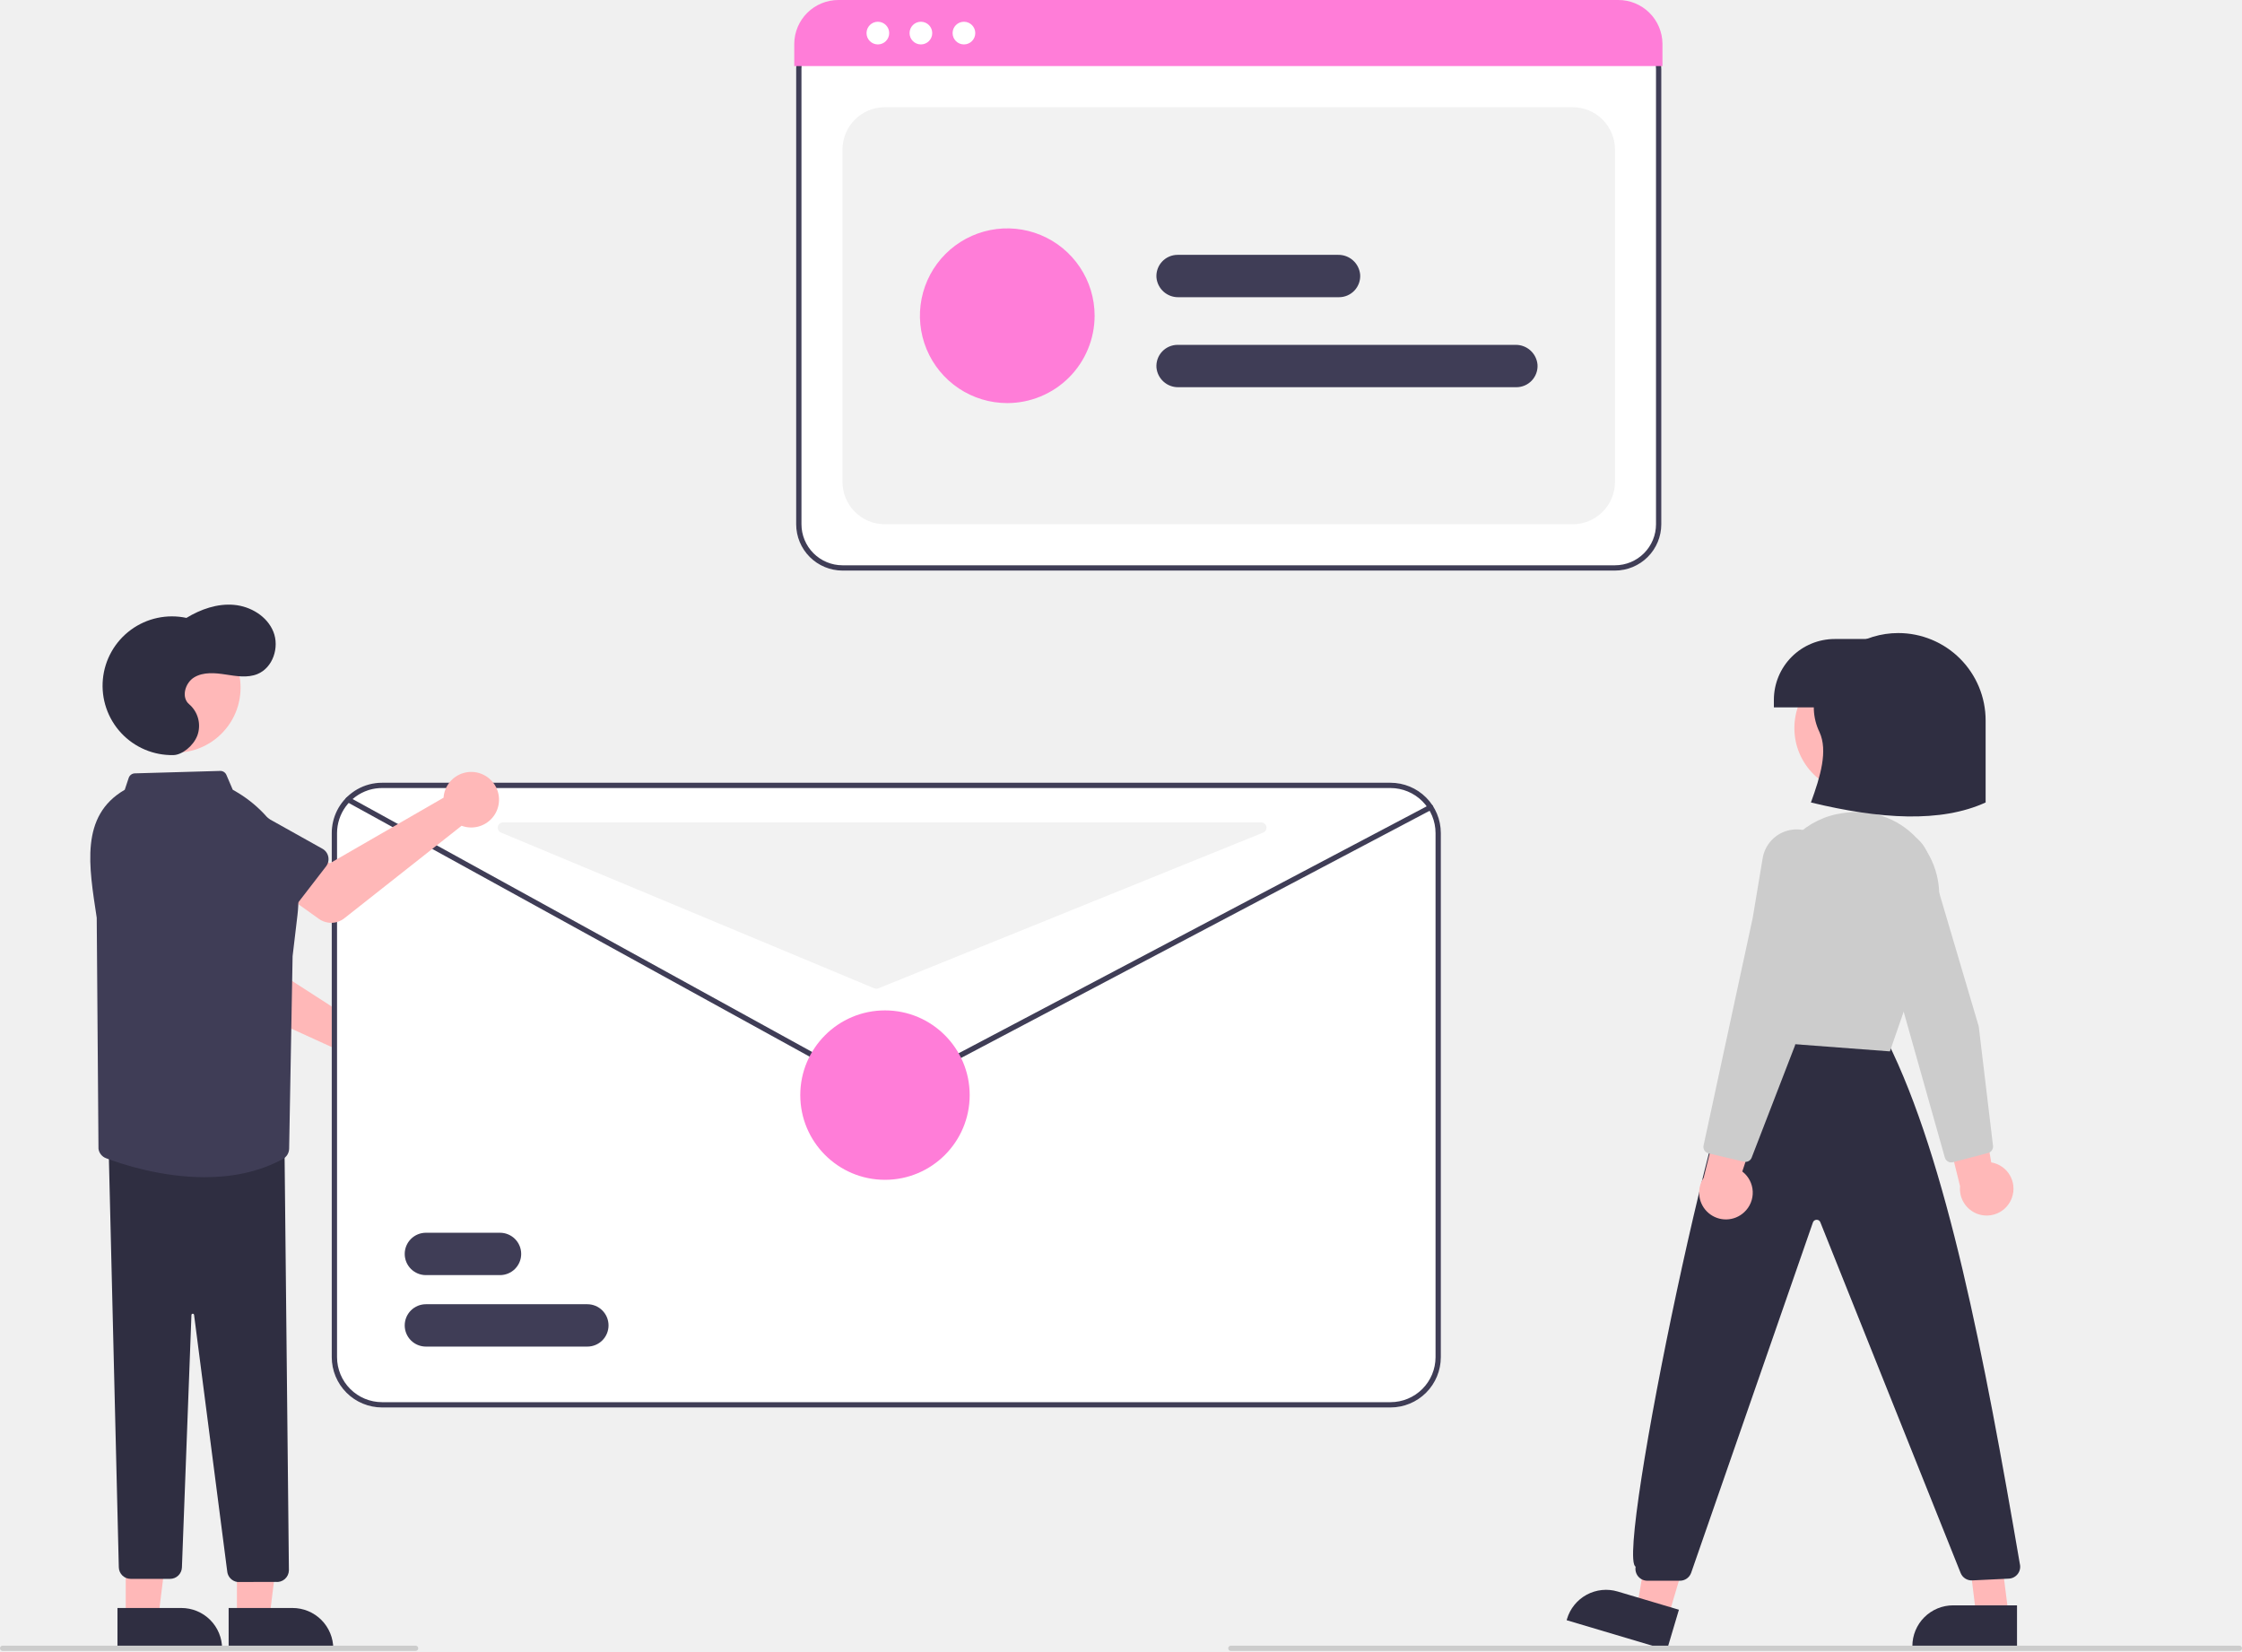
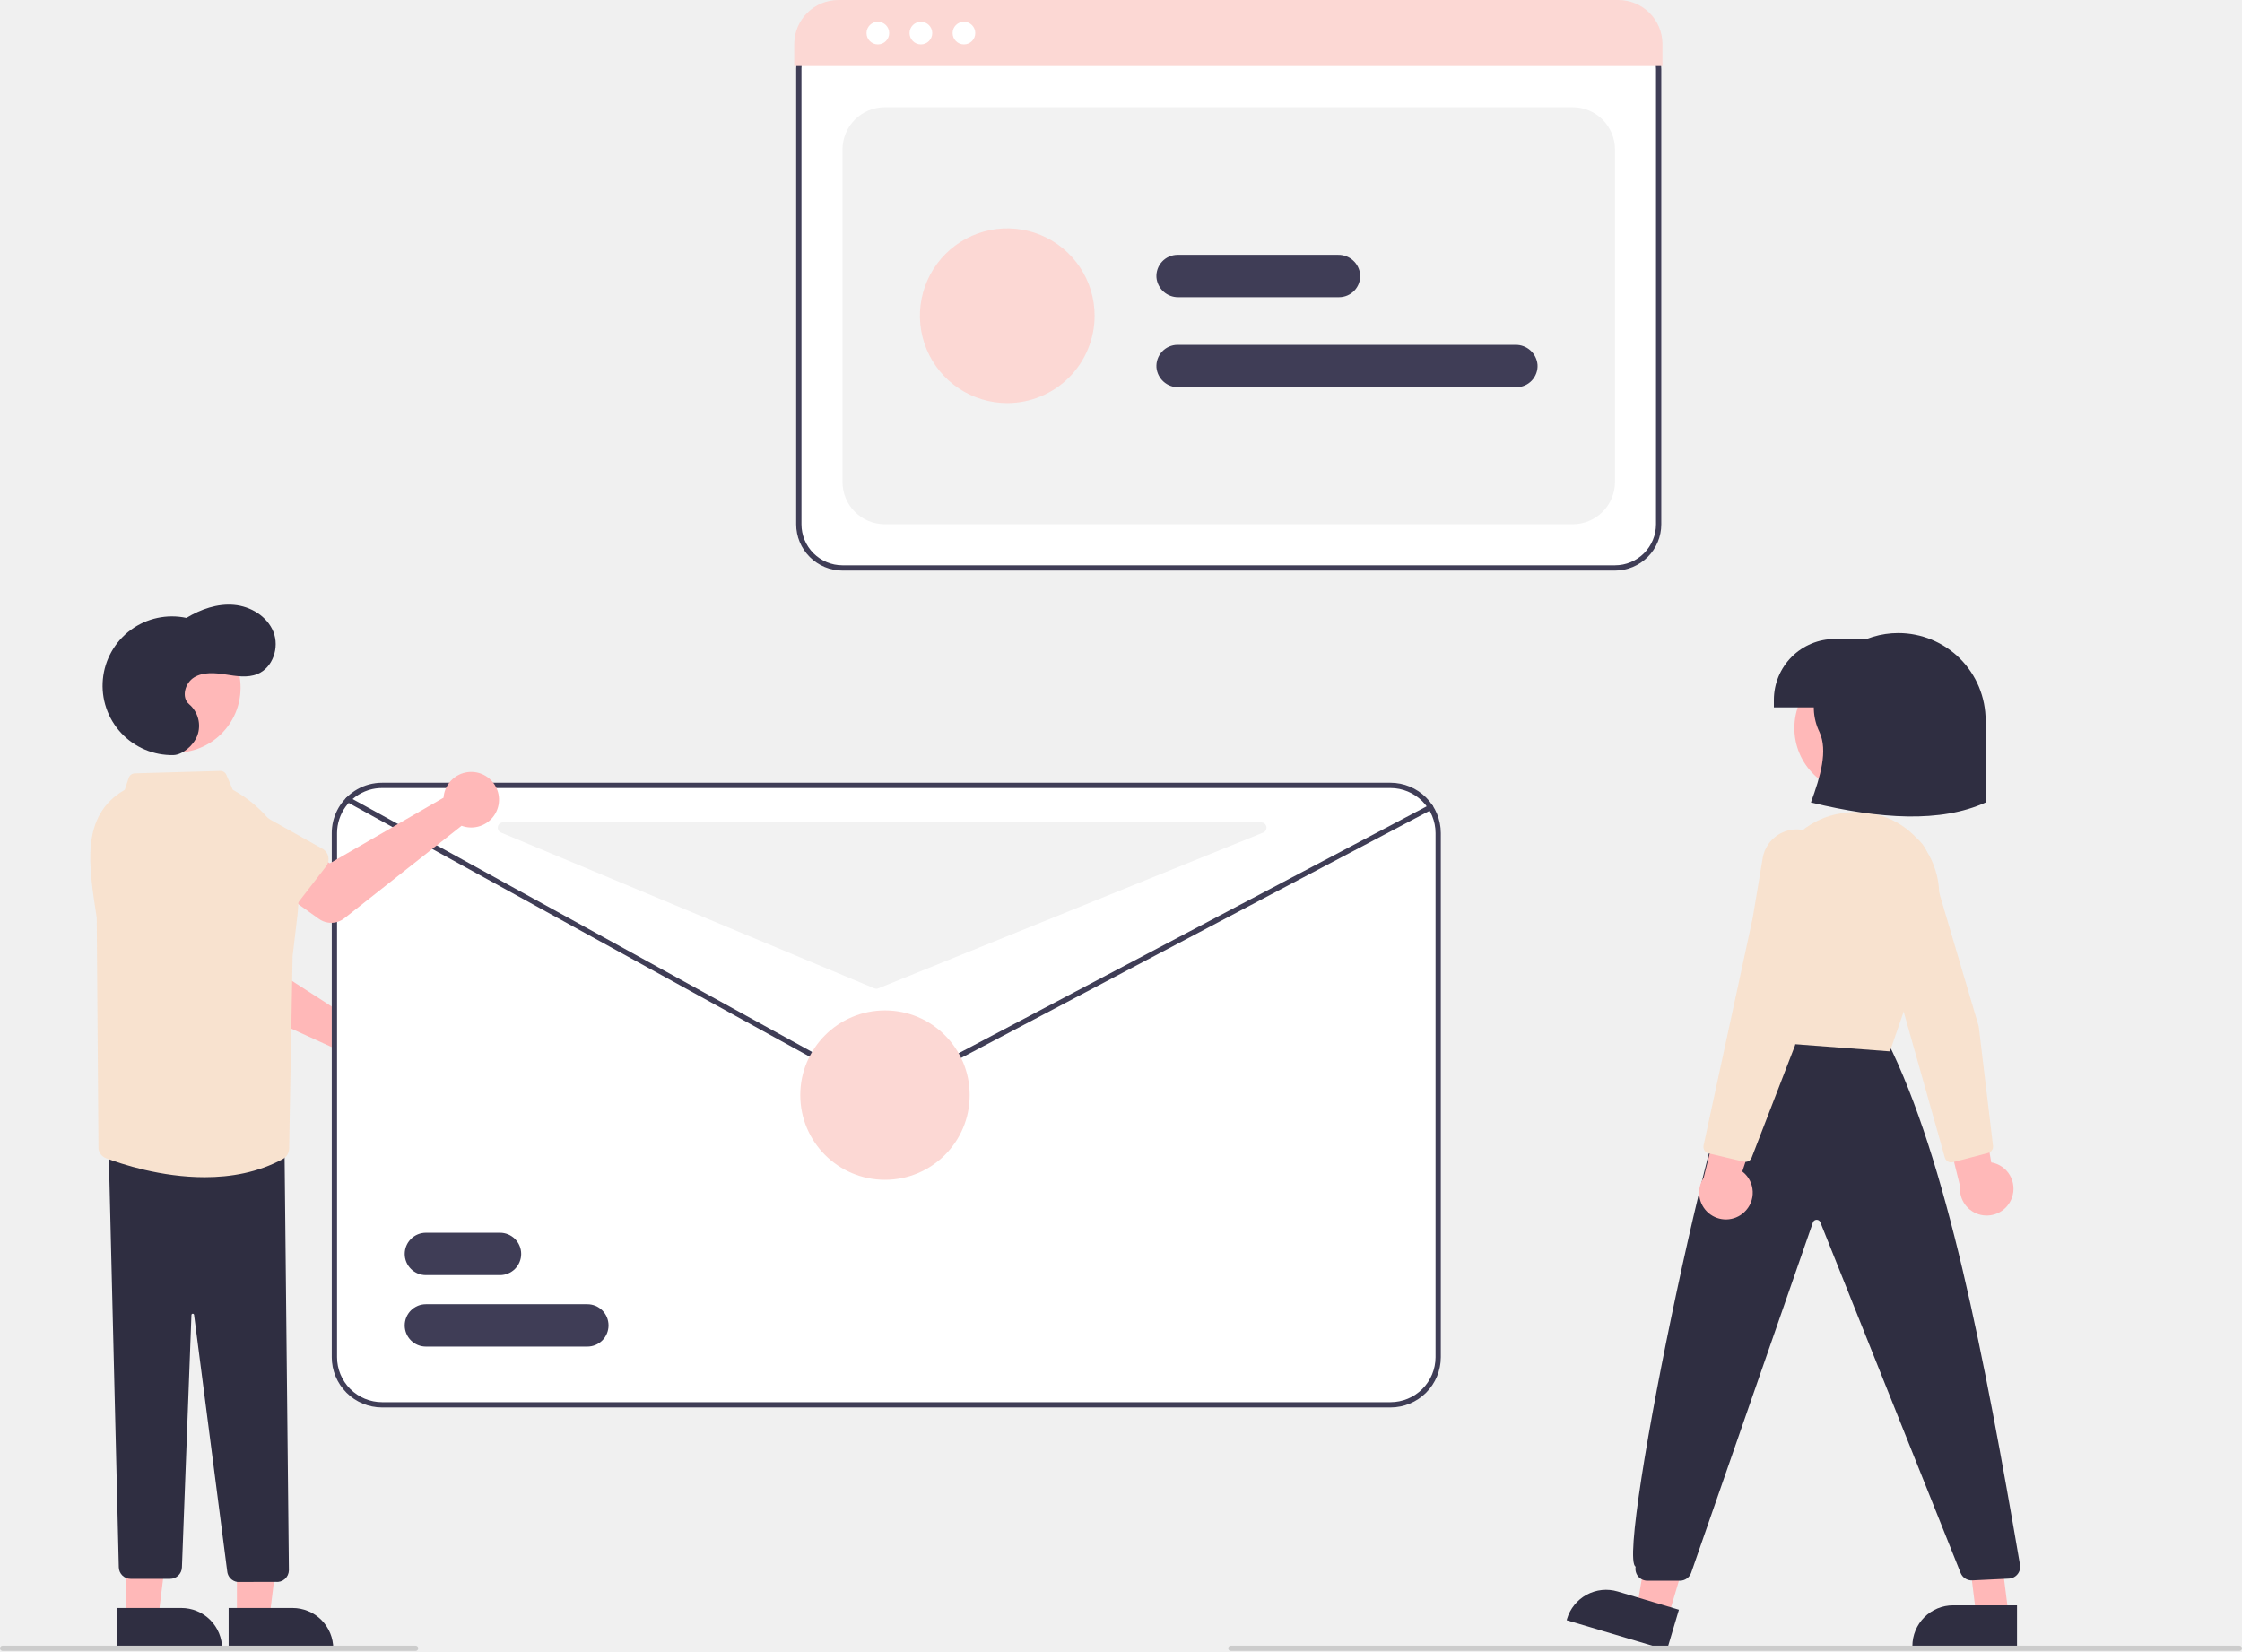
<svg xmlns="http://www.w3.org/2000/svg" width="847" height="624" viewBox="0 0 847 624" fill="none">
-   <g clip-path="url(#clip0_18_2)">
-     <path d="M610.122 215.548H318.283C313.644 215.542 309.195 213.697 305.915 210.416C302.634 207.135 300.788 202.687 300.783 198.048V25.894C300.787 22.424 302.167 19.097 304.621 16.643C307.074 14.19 310.401 12.809 313.871 12.806H614.324C617.85 12.809 621.23 14.212 623.723 16.705C626.215 19.198 627.618 22.577 627.622 26.103V198.048C627.616 202.687 625.771 207.135 622.49 210.416C619.209 213.697 614.761 215.542 610.122 215.548V215.548Z" fill="white" />
-     <path d="M610.122 215.548H318.283C313.644 215.542 309.195 213.697 305.915 210.416C302.634 207.135 300.788 202.687 300.783 198.048V25.894C300.787 22.424 302.167 19.097 304.621 16.643C307.074 14.19 310.401 12.809 313.871 12.806H614.324C617.85 12.809 621.23 14.212 623.723 16.705C626.215 19.198 627.618 22.577 627.622 26.103V198.048C627.616 202.687 625.771 207.135 622.49 210.416C619.209 213.697 614.761 215.542 610.122 215.548V215.548ZM313.871 14.806C310.931 14.809 308.113 15.978 306.034 18.057C303.956 20.136 302.786 22.954 302.783 25.894V198.048C302.788 202.157 304.422 206.097 307.328 209.003C310.234 211.908 314.174 213.543 318.283 213.548H610.122C614.231 213.543 618.171 211.908 621.077 209.003C623.982 206.097 625.617 202.157 625.622 198.048V26.103C625.618 23.108 624.427 20.236 622.309 18.118C620.191 16 617.32 14.809 614.324 14.806H313.871Z" fill="#3F3D56" />
+   <g clip-path="url(#clip0_19_123)">
+     <path d="M610.122 215.548H318.283C313.644 215.542 309.195 213.697 305.915 210.416C302.634 207.135 300.788 202.687 300.783 198.048V25.894C300.787 22.424 302.167 19.097 304.621 16.643C307.074 14.19 310.401 12.809 313.871 12.806H614.324C617.85 12.809 621.23 14.212 623.723 16.705C626.215 19.198 627.618 22.577 627.622 26.103V198.048C627.616 202.687 625.771 207.135 622.49 210.416C619.209 213.697 614.761 215.542 610.122 215.548Z" fill="white" />
+     <path d="M610.122 215.548H318.283C313.644 215.542 309.195 213.697 305.915 210.416C302.634 207.135 300.788 202.687 300.783 198.048V25.894C300.787 22.424 302.167 19.097 304.621 16.643C307.074 14.19 310.401 12.809 313.871 12.806H614.324C617.85 12.809 621.23 14.212 623.723 16.705C626.215 19.198 627.618 22.577 627.622 26.103V198.048C627.616 202.687 625.771 207.135 622.49 210.416C619.209 213.697 614.761 215.542 610.122 215.548ZM313.871 14.806C310.931 14.809 308.113 15.978 306.034 18.057C303.956 20.136 302.786 22.954 302.783 25.894V198.048C302.788 202.157 304.422 206.097 307.328 209.003C310.234 211.908 314.174 213.543 318.283 213.548H610.122C614.231 213.543 618.171 211.908 621.077 209.003C623.982 206.097 625.617 202.157 625.622 198.048V26.103C625.618 23.108 624.427 20.236 622.309 18.118C620.191 16 617.32 14.809 614.324 14.806H313.871Z" fill="#3F3D56" />
    <path d="M334.283 198.048H594.122C598.365 198.048 602.435 196.362 605.435 193.362C608.436 190.361 610.122 186.291 610.122 182.048V56.5C610.122 52.257 608.436 48.187 605.435 45.186C602.435 42.186 598.365 40.5 594.122 40.5H334.283C330.04 40.5 325.97 42.186 322.969 45.186C319.969 48.187 318.283 52.257 318.283 56.5V182.048C318.283 186.291 319.969 190.361 322.969 193.362C325.97 196.362 330.04 198.048 334.283 198.048Z" fill="#F2F2F2" />
-     <path d="M628.059 24.95H300.059V16.55C300.09 12.137 301.869 7.916 305.008 4.813C308.147 1.711 312.388 -0.02 316.801 -6.17235e-06H611.317C615.73 -0.02 619.971 1.711 623.11 4.813C626.249 7.916 628.028 12.137 628.059 16.55V24.95Z" fill="#FF7DD8" />
+     <path d="M628.059 24.95H300.059V16.55C300.09 12.137 301.869 7.916 305.008 4.813C308.147 1.711 312.388 -0.02 316.801 -6.17187e-06H611.317C615.73 -0.02 619.971 1.711 623.11 4.813C626.249 7.916 628.028 12.137 628.059 16.55V24.95Z" fill="#FCD8D4" />
    <path d="M331.647 16.783C334.013 16.783 335.93 14.866 335.93 12.5C335.93 10.134 334.013 8.217 331.647 8.217C329.281 8.217 327.364 10.134 327.364 12.5C327.364 14.866 329.281 16.783 331.647 16.783Z" fill="white" />
    <path d="M347.906 16.783C350.271 16.783 352.189 14.866 352.189 12.5C352.189 10.134 350.271 8.217 347.906 8.217C345.54 8.217 343.622 10.134 343.622 12.5C343.622 14.866 345.54 16.783 347.906 16.783Z" fill="white" />
    <path d="M364.165 16.783C366.53 16.783 368.448 14.866 368.448 12.5C368.448 10.134 366.53 8.217 364.165 8.217C361.799 8.217 359.881 10.134 359.881 12.5C359.881 14.866 361.799 16.783 364.165 16.783Z" fill="white" />
-     <path d="M380.533 152.274C374.006 152.274 367.626 150.338 362.199 146.712C356.772 143.086 352.543 137.932 350.045 131.902C347.547 125.873 346.894 119.237 348.167 112.836C349.44 106.435 352.583 100.555 357.199 95.939C361.814 91.324 367.694 88.181 374.095 86.908C380.496 85.635 387.132 86.288 393.162 88.786C399.192 91.284 404.346 95.513 407.972 100.94C411.598 106.367 413.533 112.747 413.533 119.274C413.523 128.023 410.043 136.411 403.857 142.598C397.67 148.784 389.282 152.264 380.533 152.274V152.274Z" fill="#FF7DD8" />
+     <path d="M380.533 152.274C374.006 152.274 367.626 150.338 362.199 146.712C356.772 143.086 352.543 137.932 350.045 131.902C347.547 125.873 346.894 119.237 348.167 112.836C349.44 106.435 352.583 100.555 357.199 95.939C361.814 91.324 367.694 88.181 374.095 86.908C380.496 85.635 387.132 86.288 393.162 88.786C399.192 91.284 404.346 95.513 407.972 100.94C411.598 106.367 413.533 112.747 413.533 119.274C413.523 128.023 410.043 136.411 403.857 142.598C397.67 148.784 389.282 152.264 380.533 152.274Z" fill="#FCD8D4" />
    <path d="M572.872 146.274H445.154C443.091 146.301 441.094 145.549 439.562 144.167C438.03 142.785 437.075 140.876 436.89 138.822C436.816 137.728 436.968 136.63 437.335 135.597C437.703 134.565 438.279 133.618 439.027 132.817C439.775 132.015 440.68 131.376 441.685 130.939C442.691 130.501 443.775 130.275 444.872 130.274H572.555C574.628 130.243 576.636 130.998 578.175 132.387C579.715 133.775 580.672 135.695 580.856 137.76C580.925 138.851 580.769 139.945 580.399 140.974C580.03 142.003 579.453 142.946 578.705 143.743C577.957 144.541 577.053 145.177 576.05 145.612C575.047 146.047 573.965 146.273 572.872 146.274Z" fill="#3F3D56" />
    <path d="M505.872 112.274H445.154C443.091 112.301 441.094 111.549 439.562 110.167C438.03 108.785 437.075 106.877 436.89 104.822C436.816 103.728 436.968 102.63 437.335 101.597C437.703 100.565 438.279 99.618 439.027 98.817C439.775 98.015 440.68 97.376 441.685 96.939C442.691 96.501 443.775 96.275 444.872 96.274H505.555C507.628 96.243 509.636 96.998 511.175 98.387C512.715 99.775 513.672 101.695 513.856 103.76C513.925 104.851 513.769 105.945 513.399 106.974C513.03 108.003 512.453 108.946 511.705 109.743C510.957 110.541 510.053 111.177 509.05 111.612C508.047 112.047 506.965 112.273 505.872 112.274Z" fill="#3F3D56" />
-     <path d="M760.096 452.401C760.587 451.016 760.769 449.539 760.629 448.076C760.488 446.613 760.028 445.198 759.281 443.931C758.535 442.665 757.52 441.578 756.307 440.746C755.095 439.914 753.715 439.359 752.265 439.118L746.236 403.896L732.68 416.588L740.484 448.09C740.242 450.553 740.911 453.02 742.365 455.022C743.819 457.025 745.958 458.425 748.375 458.956C750.792 459.488 753.321 459.114 755.481 457.906C757.641 456.697 759.283 454.739 760.096 452.401V452.401Z" fill="#FFB8B8" />
-     <path d="M751.089 435.549L737.781 439.042C737.148 439.205 736.476 439.115 735.908 438.79C735.34 438.466 734.921 437.933 734.741 437.304L710.826 352.573L703.601 330.958C702.905 328.875 702.747 326.65 703.142 324.49C703.537 322.33 704.471 320.305 705.859 318.603C707.247 316.901 709.043 315.578 711.08 314.756C713.117 313.935 715.328 313.643 717.508 313.906C720.032 314.209 722.411 315.245 724.353 316.885C726.294 318.526 727.712 320.699 728.433 323.136L747.542 387.729L752.937 432.835C752.995 433.336 752.901 433.844 752.667 434.291C752.432 434.738 752.068 435.104 751.622 435.342C751.453 435.431 751.274 435.501 751.089 435.549V435.549Z" fill="#CCCCCC" />
+     <path d="M760.096 452.401C760.587 451.016 760.769 449.539 760.629 448.076C760.488 446.613 760.028 445.198 759.281 443.931C758.535 442.665 757.52 441.578 756.307 440.746C755.095 439.914 753.715 439.359 752.265 439.118L746.236 403.896L732.68 416.588L740.484 448.09C740.242 450.553 740.911 453.02 742.365 455.022C743.819 457.025 745.958 458.425 748.375 458.956C750.792 459.488 753.321 459.114 755.481 457.906C757.641 456.697 759.283 454.739 760.096 452.401Z" fill="#FFB8B8" />
+     <path d="M751.089 435.549L737.781 439.042C737.148 439.205 736.476 439.115 735.908 438.79C735.34 438.466 734.921 437.933 734.741 437.304L710.826 352.573L703.601 330.958C702.905 328.875 702.747 326.65 703.142 324.49C703.537 322.33 704.471 320.305 705.859 318.603C707.247 316.901 709.043 315.578 711.08 314.756C713.117 313.935 715.328 313.643 717.508 313.906C720.032 314.209 722.411 315.245 724.353 316.885C726.294 318.526 727.712 320.699 728.433 323.136L747.542 387.729L752.937 432.835C752.995 433.336 752.901 433.844 752.667 434.291C752.432 434.738 752.068 435.104 751.622 435.342C751.453 435.431 751.274 435.501 751.089 435.549Z" fill="#F8E2CF" />
    <path d="M702.453 299.613C716.018 299.613 727.014 288.617 727.014 275.052C727.014 261.488 716.018 250.491 702.453 250.491C688.889 250.491 677.892 261.488 677.892 275.052C677.892 288.617 688.889 299.613 702.453 299.613Z" fill="#FFB8B8" />
    <path d="M630.137 611.049L618.386 607.553L626.28 560.565L643.623 565.725L630.137 611.049Z" fill="#FFB8B8" />
-     <path d="M629.745 623.331L591.856 612.058L591.998 611.579C592.574 609.642 593.526 607.838 594.8 606.269C596.073 604.7 597.643 603.398 599.42 602.436C601.197 601.474 603.146 600.871 605.156 600.662C607.165 600.453 609.197 600.643 611.133 601.219L611.134 601.219L634.275 608.105L629.745 623.331Z" fill="#2F2E41" />
+     <path d="M629.745 623.331L591.856 612.058L591.998 611.579C592.574 609.642 593.526 607.838 594.8 606.269C596.073 604.7 597.643 603.398 599.42 602.436C601.197 601.474 603.146 600.871 605.156 600.662C607.165 600.453 609.197 600.643 611.133 601.219H611.134L634.275 608.105L629.745 623.331Z" fill="#2F2E41" />
    <path d="M758.875 610.447H746.615L740.783 563.159L752.877 563.16L758.875 610.447Z" fill="#FFB8B8" />
-     <path d="M762.002 622.331L722.471 622.33V621.83C722.471 619.809 722.869 617.809 723.642 615.942C724.416 614.075 725.549 612.379 726.978 610.95C728.406 609.521 730.103 608.388 731.969 607.615C733.836 606.842 735.837 606.444 737.858 606.444H737.859L762.002 606.445L762.002 622.331Z" fill="#2F2E41" />
-     <path d="M634.657 597.147H622.348C621.688 597.147 621.036 597.001 620.439 596.721C619.841 596.441 619.313 596.033 618.89 595.527C618.468 595.02 618.162 594.426 617.995 593.788C617.828 593.149 617.802 592.482 617.922 591.833C610.072 588.341 652.338 385.648 662.324 389.577L662.653 389.104L712.94 393.207C735.464 438.287 749.722 512.88 763.063 590.751C763.227 591.398 763.245 592.072 763.117 592.726C762.988 593.381 762.715 593.998 762.319 594.534C761.922 595.07 761.412 595.512 760.824 595.826C760.236 596.141 759.585 596.321 758.919 596.353L745.089 597.024C744.153 597.072 743.225 596.826 742.436 596.32C741.648 595.813 741.038 595.072 740.692 594.201L687.703 461.733C687.598 461.443 687.403 461.195 687.146 461.025C686.889 460.856 686.584 460.773 686.276 460.79C685.97 460.793 685.672 460.892 685.424 461.072C685.176 461.253 684.991 461.506 684.894 461.797L638.908 594.124C638.601 595.007 638.026 595.772 637.265 596.313C636.503 596.855 635.592 597.146 634.657 597.147V597.147Z" fill="#2F2E41" />
-     <path d="M713.993 397.174L713.609 397.146L660.068 393.105L669.459 333.375C670.49 326.708 673.649 320.553 678.465 315.828C683.281 311.104 689.495 308.063 696.181 307.16C696.593 307.103 697.007 307.046 697.424 306.991C702.676 306.3 708.018 306.971 712.936 308.94C717.854 310.908 722.184 314.108 725.51 318.232C728.914 322.379 731.195 327.333 732.132 332.616C733.07 337.899 732.633 343.335 730.864 348.401L713.993 397.174Z" fill="#CCCCCC" />
-     <path d="M750.146 303.147C733.258 310.872 710.343 309.49 684.146 303.147C687.771 293.217 690.596 283.626 687.392 276.586C686.098 273.928 685.368 271.032 685.247 268.078C685.126 265.124 685.616 262.178 686.689 259.423C689.2 253.416 693.432 248.286 698.851 244.679C704.27 241.071 710.636 239.146 717.146 239.147V239.147C725.898 239.147 734.292 242.624 740.481 248.812C746.669 255.001 750.146 263.395 750.146 272.147V303.147Z" fill="#2F2E41" />
-     <path d="M693.146 241.392H714.146V267.217H670.146V264.392C670.146 258.292 672.569 252.442 676.883 248.129C681.196 243.816 687.046 241.392 693.146 241.392V241.392Z" fill="#2F2E41" />
-     <path d="M658.911 457.957C659.994 456.963 660.847 455.744 661.408 454.385C661.97 453.027 662.226 451.562 662.16 450.093C662.094 448.624 661.707 447.188 661.026 445.885C660.345 444.583 659.386 443.445 658.218 442.553L669.398 408.612L651.475 413.472L643.606 444.958C642.238 447.02 641.673 449.512 642.019 451.963C642.365 454.414 643.598 456.652 645.485 458.255C647.371 459.857 649.78 460.712 652.254 460.657C654.729 460.602 657.097 459.641 658.911 457.957V457.957Z" fill="#FFB8B8" />
-     <path d="M658.851 438.849L645.459 435.698C644.822 435.545 644.271 435.151 643.922 434.598C643.572 434.045 643.452 433.378 643.587 432.738L662.168 346.68L665.915 324.2C666.276 322.033 667.179 319.994 668.541 318.27C669.902 316.547 671.677 315.196 673.7 314.343C675.724 313.49 677.931 313.163 680.115 313.392C682.299 313.621 684.389 314.399 686.192 315.653V315.653C688.279 317.103 689.896 319.133 690.842 321.492C691.788 323.851 692.023 326.435 691.517 328.926L678.128 394.943L661.756 437.317C661.572 437.787 661.251 438.192 660.835 438.477C660.418 438.762 659.925 438.915 659.42 438.915C659.228 438.915 659.038 438.893 658.851 438.849V438.849Z" fill="#CCCCCC" />
+     <path d="M762.002 622.331L722.471 622.33V621.83C722.471 619.809 722.869 617.809 723.642 615.942C724.416 614.075 725.549 612.379 726.978 610.95C728.406 609.521 730.103 608.388 731.969 607.615C733.836 606.842 735.837 606.444 737.858 606.444H737.859L762.002 606.445V622.331Z" fill="#2F2E41" />
+     <path d="M634.657 597.147H622.348C621.688 597.147 621.036 597.001 620.439 596.721C619.841 596.441 619.313 596.033 618.89 595.527C618.468 595.02 618.162 594.426 617.995 593.788C617.828 593.149 617.802 592.482 617.922 591.833C610.072 588.341 652.338 385.648 662.324 389.577L662.653 389.104L712.94 393.207C735.464 438.287 749.722 512.88 763.063 590.751C763.227 591.398 763.245 592.072 763.117 592.726C762.988 593.381 762.715 593.998 762.319 594.534C761.922 595.07 761.412 595.512 760.824 595.826C760.236 596.141 759.585 596.321 758.919 596.353L745.089 597.024C744.153 597.072 743.225 596.826 742.436 596.32C741.648 595.813 741.038 595.072 740.692 594.201L687.703 461.733C687.598 461.443 687.403 461.195 687.146 461.025C686.889 460.856 686.584 460.773 686.276 460.79C685.97 460.793 685.672 460.892 685.424 461.072C685.176 461.253 684.991 461.506 684.894 461.797L638.908 594.124C638.601 595.007 638.026 595.772 637.265 596.313C636.503 596.855 635.592 597.146 634.657 597.147Z" fill="#2F2E41" />
+     <path d="M713.993 397.174L713.609 397.146L660.068 393.105L669.459 333.375C670.49 326.708 673.649 320.553 678.465 315.828C683.281 311.104 689.495 308.063 696.181 307.16C696.593 307.103 697.007 307.046 697.424 306.991C702.676 306.3 708.018 306.971 712.936 308.94C717.854 310.908 722.184 314.108 725.51 318.232C728.914 322.379 731.195 327.333 732.132 332.616C733.07 337.899 732.633 343.335 730.864 348.401L713.993 397.174Z" fill="#F8E2CF" />
+     <path d="M750.146 303.147C733.258 310.872 710.343 309.49 684.146 303.147C687.771 293.217 690.596 283.626 687.392 276.586C686.098 273.928 685.368 271.032 685.247 268.078C685.126 265.124 685.616 262.178 686.689 259.423C689.2 253.416 693.432 248.286 698.851 244.679C704.27 241.071 710.636 239.146 717.146 239.147C725.898 239.147 734.292 242.624 740.481 248.812C746.669 255.001 750.146 263.395 750.146 272.147V303.147Z" fill="#2F2E41" />
+     <path d="M693.146 241.392H714.146V267.217H670.146V264.392C670.146 258.292 672.569 252.442 676.883 248.129C681.196 243.816 687.046 241.392 693.146 241.392Z" fill="#2F2E41" />
+     <path d="M658.911 457.957C659.994 456.963 660.847 455.744 661.408 454.385C661.97 453.027 662.226 451.562 662.16 450.093C662.094 448.624 661.707 447.188 661.026 445.885C660.345 444.583 659.386 443.445 658.218 442.553L669.398 408.612L651.475 413.472L643.606 444.958C642.238 447.02 641.673 449.512 642.019 451.963C642.365 454.414 643.598 456.652 645.485 458.255C647.371 459.857 649.78 460.712 652.254 460.657C654.729 460.602 657.097 459.641 658.911 457.957Z" fill="#FFB8B8" />
+     <path d="M658.851 438.849L645.459 435.698C644.822 435.545 644.271 435.151 643.922 434.598C643.572 434.045 643.452 433.378 643.587 432.738L662.168 346.68L665.915 324.2C666.276 322.033 667.179 319.994 668.541 318.27C669.902 316.547 671.677 315.196 673.7 314.343C675.724 313.49 677.931 313.163 680.115 313.392C682.299 313.621 684.389 314.399 686.192 315.653C688.279 317.103 689.896 319.133 690.842 321.492C691.788 323.851 692.023 326.435 691.517 328.926L678.128 394.943L661.756 437.317C661.572 437.787 661.251 438.192 660.835 438.477C660.418 438.762 659.925 438.915 659.42 438.915C659.228 438.915 659.038 438.893 658.851 438.849Z" fill="#F8E2CF" />
    <path d="M846 623.673H465C464.735 623.673 464.48 623.568 464.293 623.38C464.105 623.193 464 622.938 464 622.673C464 622.408 464.105 622.154 464.293 621.966C464.48 621.778 464.735 621.673 465 621.673H846C846.265 621.673 846.52 621.778 846.707 621.966C846.895 622.154 847 622.408 847 622.673C847 622.938 846.895 623.193 846.707 623.38C846.52 623.568 846.265 623.673 846 623.673Z" fill="#CCCCCC" />
-     <path d="M135.034 384.944C134.498 385.081 133.974 385.261 133.466 385.48L91.792 358.596L92.367 346.562L74.318 343.321L71.23 364.526C70.981 366.239 71.293 367.987 72.122 369.507C72.95 371.027 74.249 372.238 75.824 372.957L127.151 396.387C127.406 398.503 128.3 400.492 129.713 402.088C131.126 403.684 132.991 404.812 135.061 405.322C137.131 405.832 139.307 405.699 141.3 404.942C143.292 404.186 145.007 402.84 146.217 401.085C147.426 399.329 148.072 397.247 148.069 395.115C148.067 392.984 147.415 390.903 146.201 389.151C144.987 387.399 143.268 386.058 141.273 385.306C139.279 384.555 137.102 384.428 135.034 384.944H135.034Z" fill="#FFB8B8" />
-     <path d="M90.091 357.855L67.742 353.729C67.106 353.612 66.502 353.359 65.973 352.987C65.444 352.616 65.001 352.135 64.674 351.576C64.348 351.018 64.145 350.396 64.081 349.753C64.016 349.109 64.091 348.46 64.301 347.848L71.635 326.409C72.254 323.158 74.136 320.286 76.87 318.421C79.603 316.557 82.965 315.852 86.217 316.462C89.469 317.073 92.347 318.948 94.218 321.677C96.09 324.405 96.803 327.765 96.201 331.019L95.405 353.59C95.382 354.236 95.221 354.87 94.93 355.448C94.641 356.026 94.229 356.535 93.725 356.94C93.221 357.344 92.635 357.636 92.008 357.794C91.381 357.952 90.727 357.973 90.091 357.855V357.855Z" fill="#3F3D56" />
-     <path d="M525.331 295.693H144.331C141.049 295.69 137.823 296.541 134.97 298.163C134.287 298.551 133.629 298.982 133.001 299.453C130.621 301.218 128.687 303.515 127.355 306.162C126.023 308.809 125.33 311.73 125.331 314.693V512.693C125.335 517.731 127.338 522.561 130.901 526.123C134.463 529.686 139.293 531.689 144.331 531.693H525.331C530.368 531.689 535.199 529.685 538.761 526.123C542.323 522.561 544.326 517.731 544.331 512.693V314.693C544.326 309.656 542.323 304.825 538.761 301.263C535.199 297.701 530.368 295.698 525.331 295.693V295.693Z" fill="white" />
-     <path d="M525.331 295.693H144.331C141.049 295.69 137.823 296.541 134.97 298.163C134.287 298.551 133.629 298.982 133.001 299.453C130.621 301.218 128.687 303.515 127.355 306.162C126.023 308.809 125.33 311.73 125.331 314.693V512.693C125.335 517.731 127.338 522.561 130.901 526.123C134.463 529.686 139.293 531.689 144.331 531.693H525.331C530.368 531.689 535.199 529.685 538.761 526.123C542.323 522.561 544.326 517.731 544.331 512.693V314.693C544.326 309.656 542.323 304.825 538.761 301.263C535.199 297.701 530.368 295.698 525.331 295.693V295.693ZM542.331 512.693C542.324 517.2 540.531 521.52 537.344 524.707C534.158 527.894 529.837 529.687 525.331 529.693H144.331C139.824 529.687 135.504 527.894 132.317 524.707C129.13 521.52 127.337 517.2 127.331 512.693V314.693C127.345 311.101 128.491 307.604 130.605 304.699C132.72 301.795 135.696 299.63 139.111 298.513C139.251 298.473 139.381 298.423 139.521 298.383C141.083 297.924 142.703 297.692 144.331 297.693H525.331C529.837 297.7 534.158 299.493 537.344 302.68C540.531 305.866 542.324 310.187 542.331 314.693V512.693Z" fill="#3F3D56" />
-     <path d="M334.414 413.609C332.897 413.608 331.404 413.224 330.075 412.49L131.032 302.938C130.8 302.81 130.628 302.595 130.554 302.34C130.48 302.085 130.51 301.812 130.638 301.58C130.766 301.347 130.981 301.175 131.236 301.101C131.491 301.027 131.764 301.058 131.996 301.186L331.04 410.738C332.055 411.299 333.193 411.598 334.353 411.608C335.512 411.618 336.656 411.34 337.681 410.797L540.001 304.068C540.117 304.006 540.244 303.968 540.375 303.956C540.506 303.943 540.638 303.957 540.763 303.995C540.889 304.034 541.006 304.097 541.107 304.181C541.208 304.265 541.292 304.368 541.353 304.484C541.415 304.601 541.452 304.728 541.465 304.859C541.477 304.99 541.463 305.122 541.424 305.247C541.385 305.373 541.322 305.489 541.237 305.591C541.153 305.692 541.05 305.775 540.934 305.836L338.614 412.566C337.32 413.25 335.878 413.608 334.414 413.609V413.609Z" fill="#3F3D56" />
+     <path d="M135.034 384.944C134.498 385.081 133.974 385.261 133.466 385.48L91.792 358.596L92.367 346.562L74.318 343.321L71.23 364.526C70.981 366.239 71.293 367.987 72.122 369.507C72.95 371.027 74.249 372.238 75.824 372.957L127.151 396.387C127.406 398.503 128.3 400.492 129.713 402.088C131.126 403.684 132.991 404.812 135.061 405.322C137.131 405.832 139.307 405.699 141.3 404.942C143.292 404.186 145.007 402.84 146.217 401.085C147.426 399.329 148.072 397.247 148.069 395.115C148.067 392.984 147.415 390.903 146.201 389.151C144.987 387.399 143.268 386.058 141.273 385.306C139.279 384.555 137.102 384.428 135.034 384.944Z" fill="#FFB8B8" />
+     <path d="M90.091 357.855L67.742 353.729C67.106 353.612 66.502 353.359 65.973 352.987C65.444 352.616 65.001 352.135 64.674 351.576C64.348 351.018 64.145 350.396 64.081 349.753C64.016 349.109 64.091 348.46 64.301 347.848L71.635 326.409C72.254 323.158 74.136 320.286 76.87 318.421C79.603 316.557 82.965 315.852 86.217 316.462C89.469 317.073 92.347 318.948 94.218 321.677C96.09 324.405 96.803 327.765 96.201 331.019L95.405 353.59C95.382 354.236 95.221 354.87 94.93 355.448C94.641 356.026 94.229 356.535 93.725 356.94C93.221 357.344 92.635 357.636 92.008 357.794C91.381 357.952 90.727 357.973 90.091 357.855Z" fill="#3F3D56" />
+     <path d="M525.331 295.693H144.331C141.049 295.69 137.823 296.541 134.97 298.163C134.287 298.551 133.629 298.982 133.001 299.453C130.621 301.218 128.687 303.515 127.355 306.162C126.023 308.809 125.33 311.73 125.331 314.693V512.693C125.335 517.731 127.338 522.561 130.901 526.123C134.463 529.686 139.293 531.689 144.331 531.693H525.331C530.368 531.689 535.199 529.685 538.761 526.123C542.323 522.561 544.326 517.731 544.331 512.693V314.693C544.326 309.656 542.323 304.825 538.761 301.263C535.199 297.701 530.368 295.698 525.331 295.693Z" fill="white" />
+     <path d="M525.331 295.693H144.331C141.049 295.69 137.823 296.541 134.97 298.163C134.287 298.551 133.629 298.982 133.001 299.453C130.621 301.218 128.687 303.515 127.355 306.162C126.023 308.809 125.33 311.73 125.331 314.693V512.693C125.335 517.731 127.338 522.561 130.901 526.123C134.463 529.686 139.293 531.689 144.331 531.693H525.331C530.368 531.689 535.199 529.685 538.761 526.123C542.323 522.561 544.326 517.731 544.331 512.693V314.693C544.326 309.656 542.323 304.825 538.761 301.263C535.199 297.701 530.368 295.698 525.331 295.693ZM542.331 512.693C542.324 517.2 540.531 521.52 537.344 524.707C534.158 527.894 529.837 529.687 525.331 529.693H144.331C139.824 529.687 135.504 527.894 132.317 524.707C129.13 521.52 127.337 517.2 127.331 512.693V314.693C127.345 311.101 128.491 307.604 130.605 304.699C132.72 301.795 135.696 299.63 139.111 298.513C139.251 298.473 139.381 298.423 139.521 298.383C141.083 297.924 142.703 297.692 144.331 297.693H525.331C529.837 297.7 534.158 299.493 537.344 302.68C540.531 305.866 542.324 310.187 542.331 314.693V512.693Z" fill="#3F3D56" />
+     <path d="M334.414 413.609C332.897 413.608 331.404 413.224 330.075 412.49L131.032 302.938C130.8 302.81 130.628 302.595 130.554 302.34C130.48 302.085 130.51 301.812 130.638 301.58C130.766 301.347 130.981 301.175 131.236 301.101C131.491 301.027 131.764 301.058 131.996 301.186L331.04 410.738C332.055 411.299 333.193 411.598 334.353 411.608C335.512 411.618 336.656 411.34 337.681 410.797L540.001 304.068C540.117 304.006 540.244 303.968 540.375 303.956C540.506 303.943 540.638 303.957 540.763 303.995C540.889 304.034 541.006 304.097 541.107 304.181C541.208 304.265 541.292 304.368 541.353 304.484C541.415 304.601 541.452 304.728 541.465 304.859C541.477 304.99 541.463 305.122 541.424 305.247C541.385 305.373 541.322 305.489 541.237 305.591C541.153 305.692 541.05 305.775 540.934 305.836L338.614 412.566C337.32 413.25 335.878 413.608 334.414 413.609Z" fill="#3F3D56" />
    <path d="M188.897 481.693H160.897C158.776 481.693 156.741 480.85 155.241 479.35C153.74 477.85 152.897 475.815 152.897 473.693C152.897 471.571 153.74 469.536 155.241 468.036C156.741 466.536 158.776 465.693 160.897 465.693H188.897C191.019 465.693 193.054 466.536 194.554 468.036C196.055 469.536 196.897 471.571 196.897 473.693C196.897 475.815 196.055 477.85 194.554 479.35C193.054 480.85 191.019 481.693 188.897 481.693Z" fill="#3F3D56" />
    <path d="M221.897 508.693H160.897C158.776 508.693 156.741 507.85 155.241 506.35C153.74 504.85 152.897 502.815 152.897 500.693C152.897 498.571 153.74 496.536 155.241 495.036C156.741 493.536 158.776 492.693 160.897 492.693H221.897C224.019 492.693 226.054 493.536 227.554 495.036C229.055 496.536 229.897 498.571 229.897 500.693C229.897 502.815 229.055 504.85 227.554 506.35C226.054 507.85 224.019 508.693 221.897 508.693Z" fill="#3F3D56" />
-     <path d="M334.334 445.693C352.007 445.693 366.334 431.366 366.334 413.693C366.334 396.02 352.007 381.693 334.334 381.693C316.661 381.693 302.334 396.02 302.334 413.693C302.334 431.366 316.661 445.693 334.334 445.693Z" fill="#FF7DD8" />
+     <path d="M334.334 445.693C352.007 445.693 366.334 431.366 366.334 413.693C366.334 396.02 352.007 381.693 334.334 381.693C316.661 381.693 302.334 396.02 302.334 413.693C302.334 431.366 316.661 445.693 334.334 445.693Z" fill="#FCD8D4" />
    <path d="M189.277 314.519L330.301 373.357C330.786 373.559 331.333 373.562 331.821 373.365L477.213 314.527C477.643 314.353 477.999 314.035 478.221 313.627C478.442 313.219 478.514 312.747 478.426 312.291C478.337 311.835 478.093 311.425 477.735 311.13C477.376 310.835 476.927 310.673 476.463 310.673H190.047C189.585 310.673 189.137 310.833 188.779 311.126C188.422 311.419 188.177 311.827 188.086 312.28C187.995 312.734 188.064 313.204 188.281 313.613C188.498 314.021 188.85 314.341 189.277 314.519Z" fill="#F2F2F2" />
-     <path d="M167.809 299.706C167.686 300.245 167.606 300.794 167.569 301.346L124.612 326.128L114.17 320.117L103.039 334.689L120.49 347.127C121.899 348.132 123.597 348.652 125.328 348.61C127.058 348.568 128.729 347.965 130.088 346.893L174.384 311.947C176.383 312.687 178.56 312.801 180.626 312.274C182.691 311.746 184.547 310.602 185.946 308.994C187.346 307.386 188.223 305.391 188.46 303.272C188.698 301.154 188.284 299.013 187.276 297.135C186.267 295.258 184.71 293.731 182.813 292.76C180.916 291.788 178.768 291.417 176.654 291.696C174.541 291.975 172.563 292.891 170.983 294.322C169.402 295.753 168.295 297.63 167.809 299.706V299.706Z" fill="#FFB8B8" />
-     <path d="M123.176 327.302L109.292 345.296C108.897 345.808 108.396 346.228 107.824 346.529C107.252 346.83 106.621 347.005 105.975 347.04C105.33 347.075 104.684 346.971 104.082 346.734C103.48 346.498 102.937 346.134 102.488 345.668L86.771 329.347C84.163 327.311 82.469 324.324 82.061 321.041C81.652 317.758 82.561 314.447 84.59 311.834C86.619 309.22 89.601 307.518 92.883 307.1C96.165 306.682 99.478 307.582 102.097 309.603L121.81 320.626C122.375 320.942 122.864 321.375 123.246 321.897C123.627 322.419 123.892 323.018 124.022 323.651C124.151 324.285 124.143 324.939 123.997 325.569C123.851 326.199 123.571 326.79 123.176 327.302H123.176Z" fill="#3F3D56" />
+     <path d="M167.809 299.706C167.686 300.245 167.606 300.794 167.569 301.346L124.612 326.128L114.17 320.117L103.039 334.689L120.49 347.127C121.899 348.132 123.597 348.652 125.328 348.61C127.058 348.568 128.729 347.965 130.088 346.893L174.384 311.947C176.383 312.687 178.56 312.801 180.626 312.274C182.691 311.746 184.547 310.602 185.946 308.994C187.346 307.386 188.223 305.391 188.46 303.272C188.698 301.154 188.284 299.013 187.276 297.135C186.267 295.258 184.71 293.731 182.813 292.76C180.916 291.788 178.768 291.417 176.654 291.696C174.541 291.975 172.563 292.891 170.983 294.322C169.402 295.753 168.295 297.63 167.809 299.706Z" fill="#FFB8B8" />
+     <path d="M123.176 327.302L109.292 345.296C108.897 345.808 108.396 346.228 107.824 346.529C107.252 346.83 106.621 347.005 105.975 347.04C105.33 347.075 104.684 346.971 104.082 346.734C103.48 346.498 102.937 346.134 102.488 345.668L86.771 329.347C84.163 327.311 82.469 324.324 82.061 321.041C81.652 317.758 82.561 314.447 84.59 311.834C86.619 309.22 89.601 307.518 92.883 307.1C96.165 306.682 99.478 307.582 102.097 309.603L121.81 320.626C122.375 320.942 122.864 321.375 123.246 321.897C123.627 322.419 123.892 323.018 124.022 323.651C124.151 324.285 124.143 324.939 123.997 325.569C123.851 326.199 123.571 326.79 123.176 327.302Z" fill="#F8E2CF" />
    <path d="M66.321 284.338C79.885 284.338 90.882 273.341 90.882 259.777C90.882 246.212 79.885 235.216 66.321 235.216C52.756 235.216 41.76 246.212 41.76 259.777C41.76 273.341 52.756 284.338 66.321 284.338Z" fill="#FFB8B8" />
    <path d="M89.505 611.447H101.765L107.597 564.159L89.503 564.16L89.505 611.447Z" fill="#FFB8B8" />
    <path d="M86.378 607.445L110.522 607.444H110.523C112.543 607.444 114.544 607.842 116.411 608.615C118.278 609.388 119.974 610.521 121.403 611.95C122.831 613.379 123.965 615.075 124.738 616.942C125.511 618.809 125.909 620.809 125.909 622.83V623.33L86.379 623.331L86.378 607.445Z" fill="#2F2E41" />
    <path d="M47.505 611.447H59.765L65.597 564.159L47.503 564.16L47.505 611.447Z" fill="#FFB8B8" />
    <path d="M44.378 607.445L68.522 607.444H68.523C70.543 607.444 72.544 607.842 74.411 608.615C76.278 609.388 77.974 610.521 79.403 611.95C80.831 613.379 81.965 615.075 82.738 616.942C83.511 618.809 83.909 620.809 83.909 622.83V623.33L44.379 623.331L44.378 607.445Z" fill="#2F2E41" />
    <path d="M85.826 593.501L73.321 496.747C73.315 496.618 73.258 496.497 73.163 496.41C73.069 496.323 72.944 496.276 72.815 496.28C72.751 496.278 72.686 496.288 72.626 496.312C72.566 496.335 72.512 496.37 72.466 496.415C72.42 496.46 72.383 496.514 72.359 496.574C72.334 496.633 72.322 496.697 72.323 496.761L68.729 592.111C68.689 593.276 68.197 594.379 67.357 595.187C66.518 595.995 65.397 596.445 64.232 596.442H49.382C48.206 596.449 47.074 595.992 46.232 595.17C45.389 594.348 44.905 593.227 44.884 592.05L41.029 433.185L107.485 433.849L109.144 593.225C109.129 593.859 108.981 594.482 108.709 595.054C108.437 595.626 108.047 596.134 107.565 596.546C107.094 596.952 106.542 597.254 105.946 597.433C105.35 597.613 104.723 597.664 104.106 597.586L89.705 597.626C88.685 597.485 87.743 596.999 87.037 596.249C86.331 595.498 85.904 594.528 85.826 593.501Z" fill="#2F2E41" />
-     <path d="M40.044 437.53C39.301 437.245 38.646 436.769 38.147 436.149C37.648 435.528 37.323 434.787 37.205 434L36.541 346.69C33.604 327.251 30.13 308.202 47.127 298.352L48.624 293.859C48.788 293.373 49.096 292.949 49.507 292.644C49.918 292.338 50.413 292.166 50.925 292.15L83.167 291.229C83.669 291.212 84.164 291.347 84.587 291.618C85.01 291.888 85.341 292.28 85.537 292.743L87.935 298.339L88.786 298.825C96.887 303.442 103.446 310.346 107.643 318.672C111.84 326.997 113.49 336.376 112.385 345.634L110.541 361.199L109.232 433.937C109.215 434.735 108.987 435.515 108.572 436.198C108.158 436.88 107.57 437.441 106.87 437.824C97.503 442.953 87.126 444.707 77.307 444.707C60.809 444.707 45.893 439.752 40.044 437.53Z" fill="#3F3D56" />
+     <path d="M40.044 437.53C39.301 437.245 38.646 436.769 38.147 436.149C37.648 435.528 37.323 434.787 37.205 434L36.541 346.69C33.604 327.251 30.13 308.202 47.127 298.352L48.624 293.859C48.788 293.373 49.096 292.949 49.507 292.644C49.918 292.338 50.413 292.166 50.925 292.15L83.167 291.229C83.669 291.212 84.164 291.347 84.587 291.618C85.01 291.888 85.341 292.28 85.537 292.743L87.935 298.339L88.786 298.825C96.887 303.442 103.446 310.346 107.643 318.672C111.84 326.997 113.49 336.376 112.385 345.634L110.541 361.199L109.232 433.937C109.215 434.735 108.987 435.515 108.572 436.198C108.158 436.88 107.57 437.441 106.87 437.824C97.503 442.953 87.126 444.707 77.307 444.707C60.809 444.707 45.893 439.752 40.044 437.53Z" fill="#F8E2CF" />
    <path d="M65.521 285.248C61.824 285.327 58.153 284.624 54.748 283.184C51.342 281.744 48.28 279.599 45.763 276.891C43.245 274.183 41.329 270.973 40.141 267.472C38.952 263.971 38.518 260.258 38.867 256.577C39.215 252.896 40.339 249.331 42.164 246.115C43.989 242.899 46.474 240.106 49.455 237.919C52.436 235.732 55.847 234.201 59.462 233.426C63.077 232.651 66.815 232.65 70.431 233.422C75.832 230.143 82.112 227.936 88.406 228.497C94.7 229.059 100.924 232.795 103.278 238.659C105.631 244.524 103.103 252.254 97.251 254.637C93.499 256.165 89.262 255.424 85.258 254.808C81.254 254.191 76.886 253.789 73.402 255.855C69.917 257.921 68.351 263.461 71.472 266.044C73.126 267.467 74.307 269.361 74.858 271.472C75.409 273.584 75.304 275.814 74.556 277.864C72.987 281.92 68.706 285.179 65.521 285.248Z" fill="#2F2E41" />
    <path d="M157 623.673H1C0.735 623.673 0.48 623.568 0.293 623.38C0.105 623.193 0 622.938 0 622.673C0 622.408 0.105 622.154 0.293 621.966C0.48 621.778 0.735 621.673 1 621.673H157C157.265 621.673 157.52 621.778 157.707 621.966C157.895 622.154 158 622.408 158 622.673C158 622.938 157.895 623.193 157.707 623.38C157.52 623.568 157.265 623.673 157 623.673Z" fill="#CCCCCC" />
  </g>
  <defs>
-     <clipPath id="clip0_18_2">
-       <rect width="847" height="623.673" fill="white" />
+     <clipPath id="clip0_19_123">
+       <rect width="847" height="624" fill="white" />
    </clipPath>
  </defs>
</svg>
